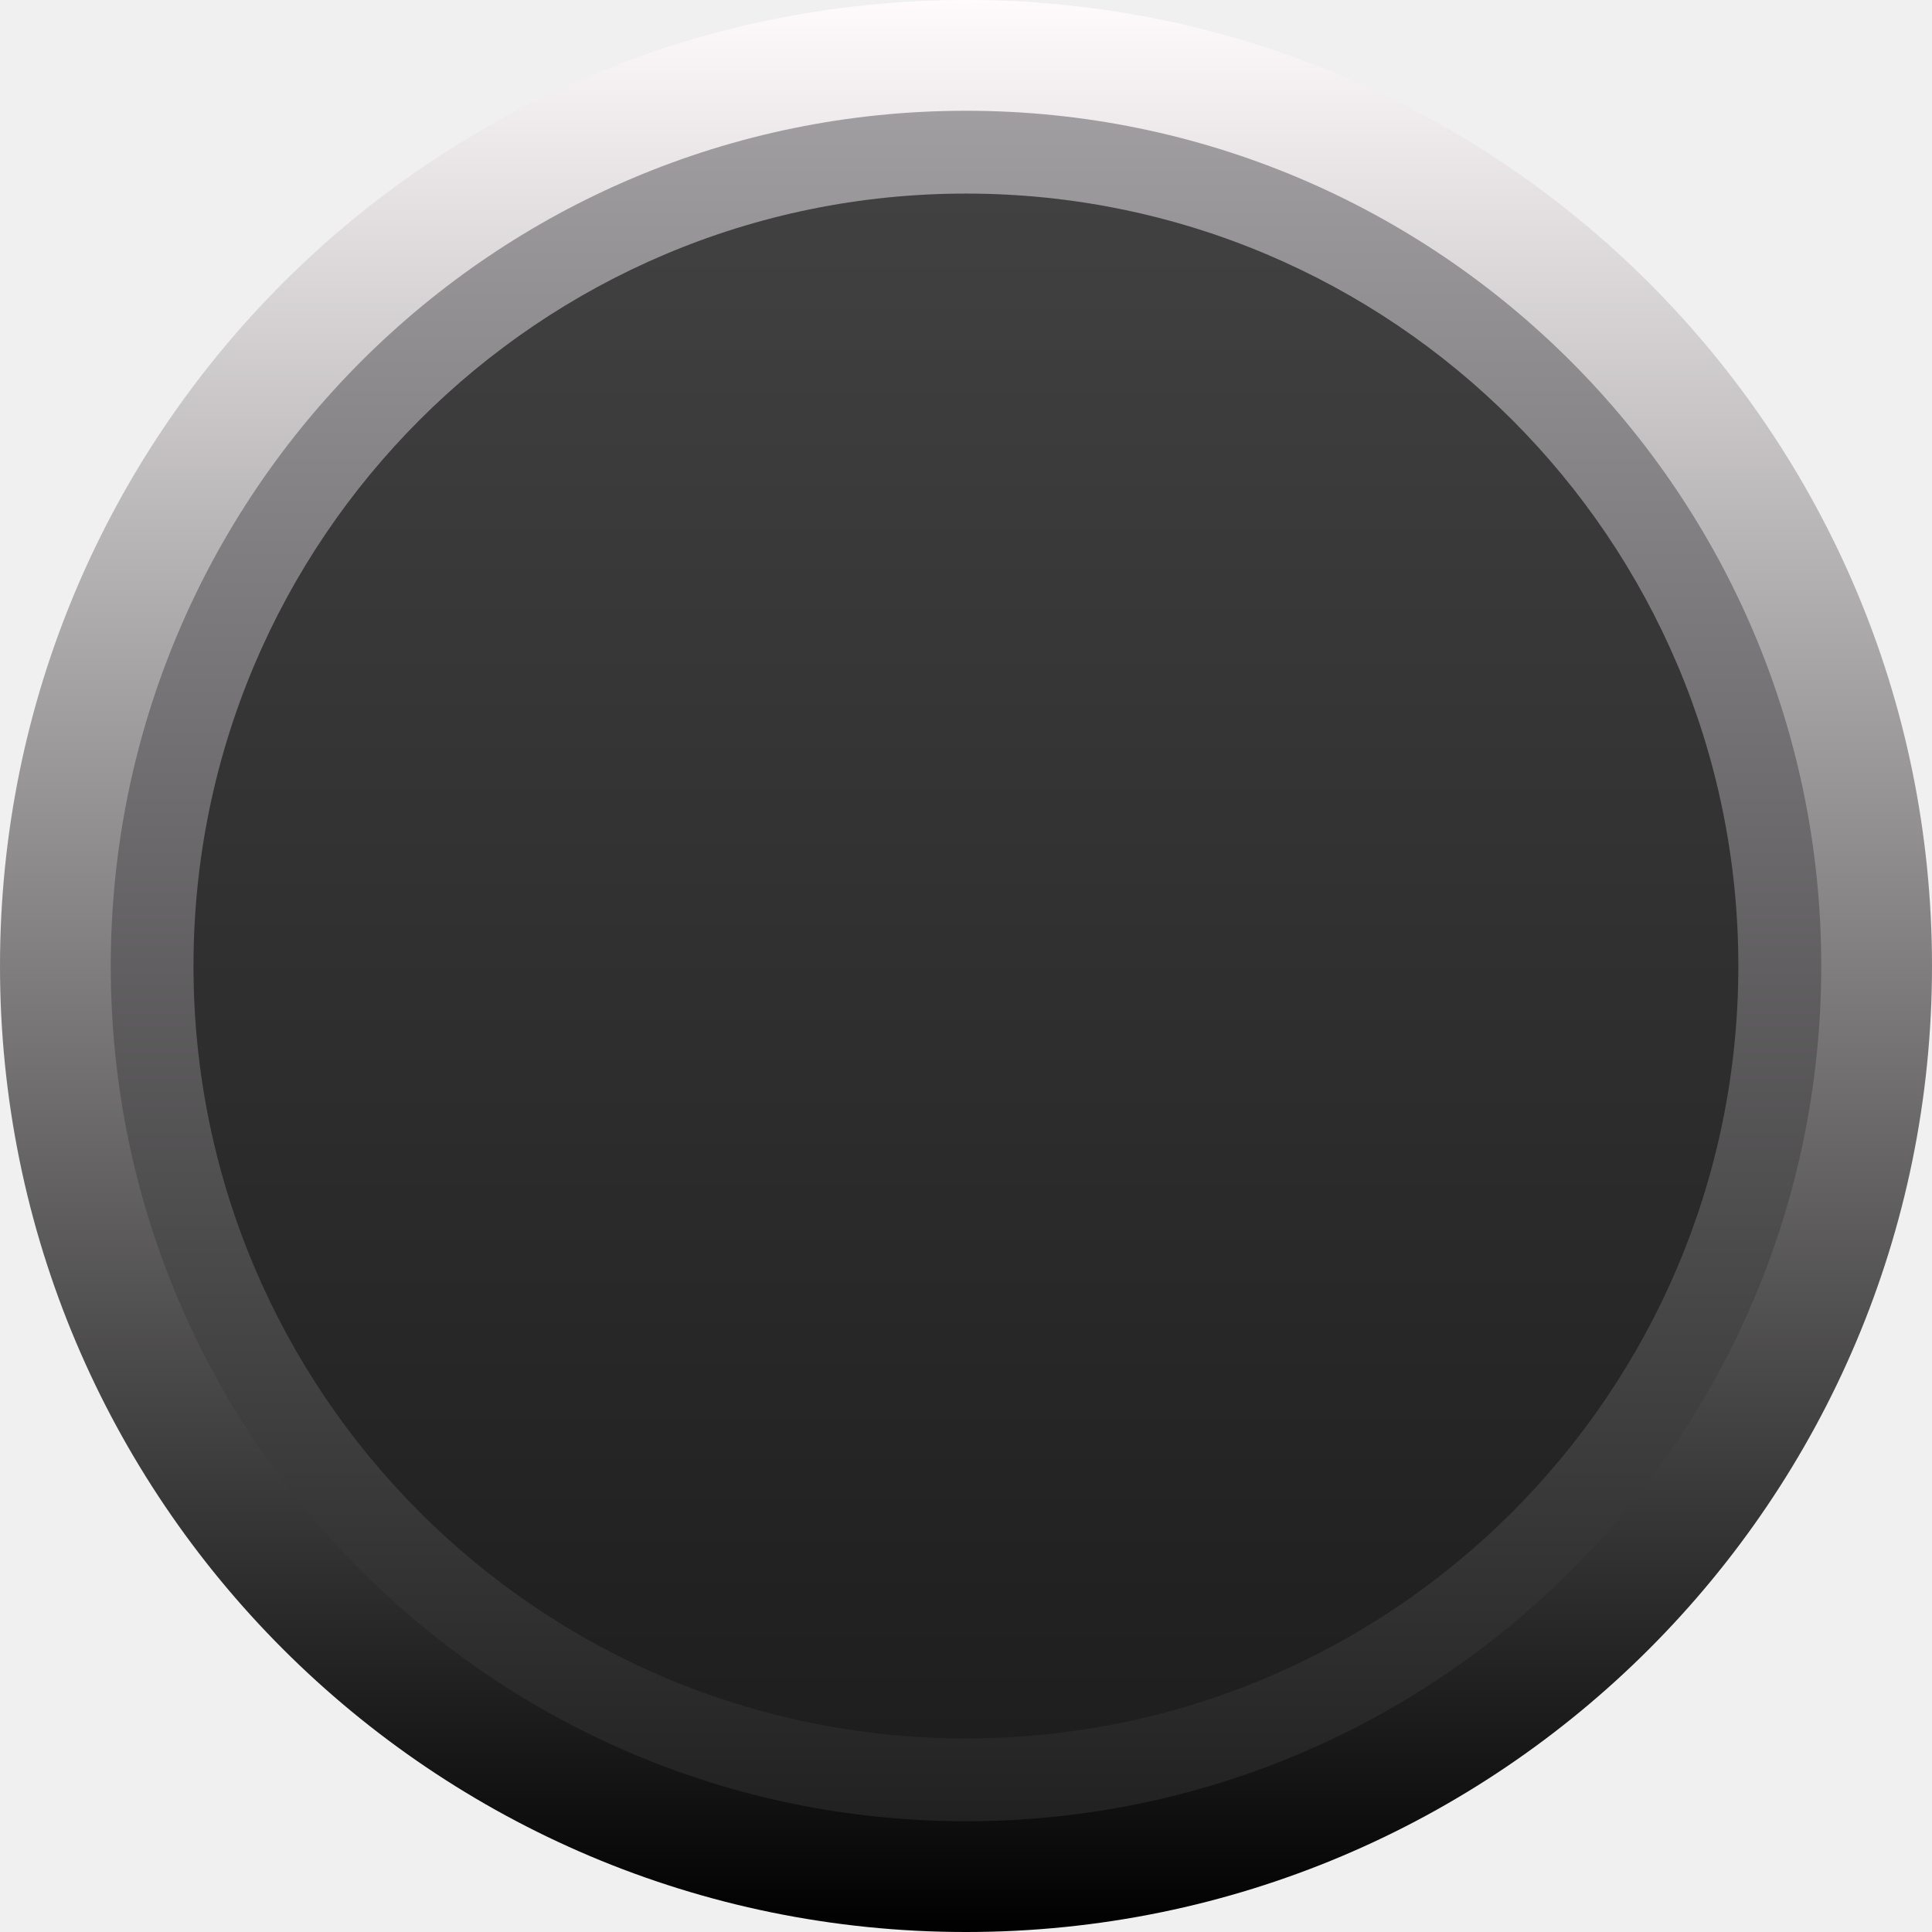
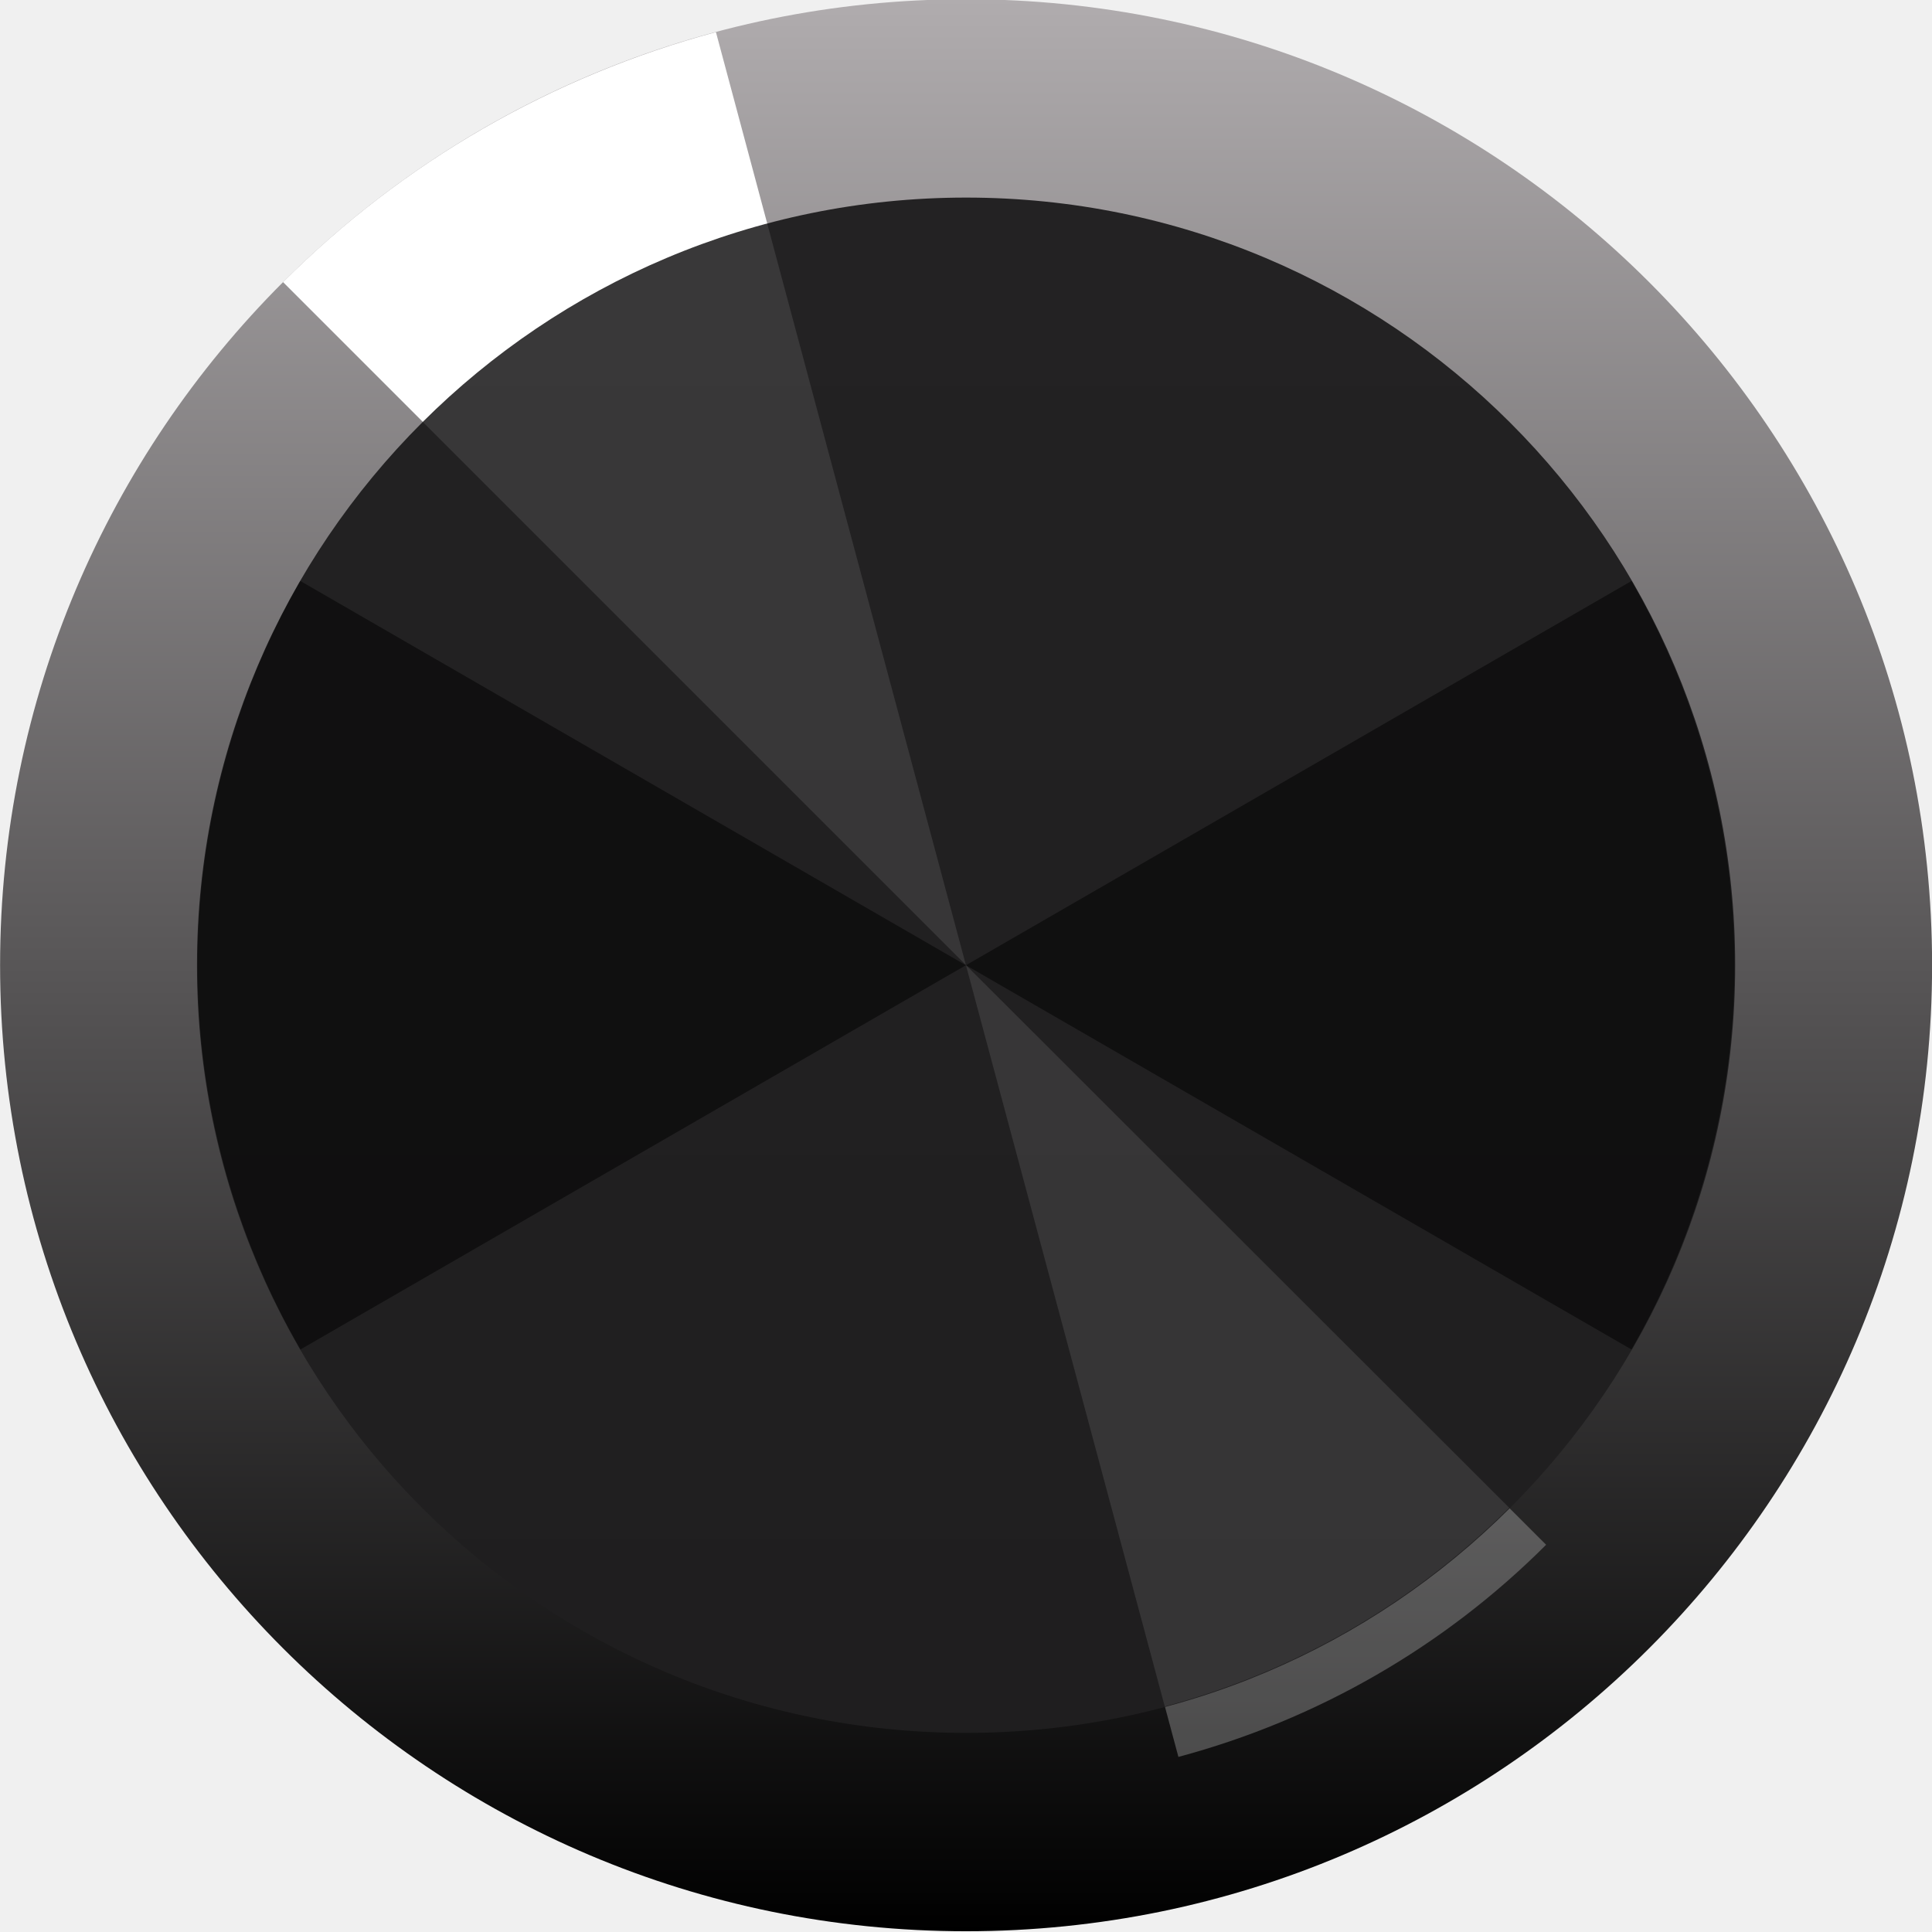
<svg xmlns="http://www.w3.org/2000/svg" version="1.0" id="svg111794" x="0px" y="0px" width="22.676px" height="22.676px" viewBox="0 0 22.676 22.676" enable-background="new 0 0 22.676 22.676" xml:space="preserve">
  <g>
-     <linearGradient id="SVGID_1_" gradientUnits="userSpaceOnUse" x1="11.338" y1="5.396177e-06" x2="11.338" y2="22.676">
-       <stop offset="0" style="stop-color:#FFFBFD" />
+     <linearGradient id="SVGID_1_" gradientUnits="userSpaceOnUse" x1="11.339" y1="-0.009" x2="11.339" y2="22.667">
+       <stop offset="0" style="stop-color:#B0ACAE" />
      <stop offset="1" style="stop-color:#000000" />
    </linearGradient>
-     <circle fill="url(#SVGID_1_)" cx="11.338" cy="11.338" r="11.338" />
-     <linearGradient id="SVGID_2_" gradientUnits="userSpaceOnUse" x1="11.338" y1="1.3" x2="11.338" y2="21.376">
-       <stop offset="0" style="stop-color:#A19EA1" />
-       <stop offset="1" style="stop-color:#212121" />
+     <circle fill="url(#SVGID_1_)" cx="11.339" cy="11.329" r="11.338" />
+     <path fill="#FFFFFF" d="M11.337,11.326L8.403,0.377C7.446,0.634,6.527,1.015,5.669,1.51   S4.022,2.611,3.322,3.311L11.337,11.326z" />
+     <path opacity="0.25" fill="#FFFFFF" d="M11.339,11.329l2.492,9.292c0.813-0.218,1.594-0.541,2.322-0.961   c0.729-0.42,1.399-0.934,1.994-1.529L11.339,11.329z" />
+     <linearGradient id="SVGID_2_" gradientUnits="userSpaceOnUse" x1="4.537" y1="-4120.547" x2="22.557" y2="-4120.547" gradientTransform="matrix(6.123234e-17 1 -1 6.123234e-17 -4109.208 -2.21801)">
+       <stop offset="0" style="stop-color:#232223" />
+       <stop offset="1" style="stop-color:#1F1E1F" />
    </linearGradient>
-     <circle fill="url(#SVGID_2_)" cx="11.338" cy="11.338" r="10.038" />
-     <circle opacity="0.69" fill="#1A1A1A" enable-background="new    " cx="11.337" cy="11.338" r="9.066" />
+     <ellipse fill="url(#SVGID_2_)" cx="11.339" cy="11.329" rx="9.027" ry="9.01" />
+     <path opacity="0.5" d="M11.337,11.329L19.149,15.839c0.792-1.371,1.209-2.927,1.209-4.51   c0-1.583-0.417-3.139-1.209-4.51L11.337,11.329z" />
+     <path opacity="0.5" d="M11.337,11.329L3.525,6.819C2.733,8.19,2.317,9.746,2.317,11.329   s0.417,3.139,1.209,4.51L11.337,11.329z" />
+     <path opacity="0.1" fill="#FFFFFF" d="M11.337,11.327l2.334,8.702c0.761-0.204,1.492-0.506,2.175-0.9   c0.682-0.394,1.31-0.875,1.868-1.432L11.337,11.327z" />
+     <path opacity="0.1" fill="#FFFFFF" d="M11.337,11.327L8.999,2.602C8.237,2.806,7.504,3.11,6.821,3.504   S5.508,4.381,4.95,4.94L11.337,11.327z" />
  </g>
</svg>
